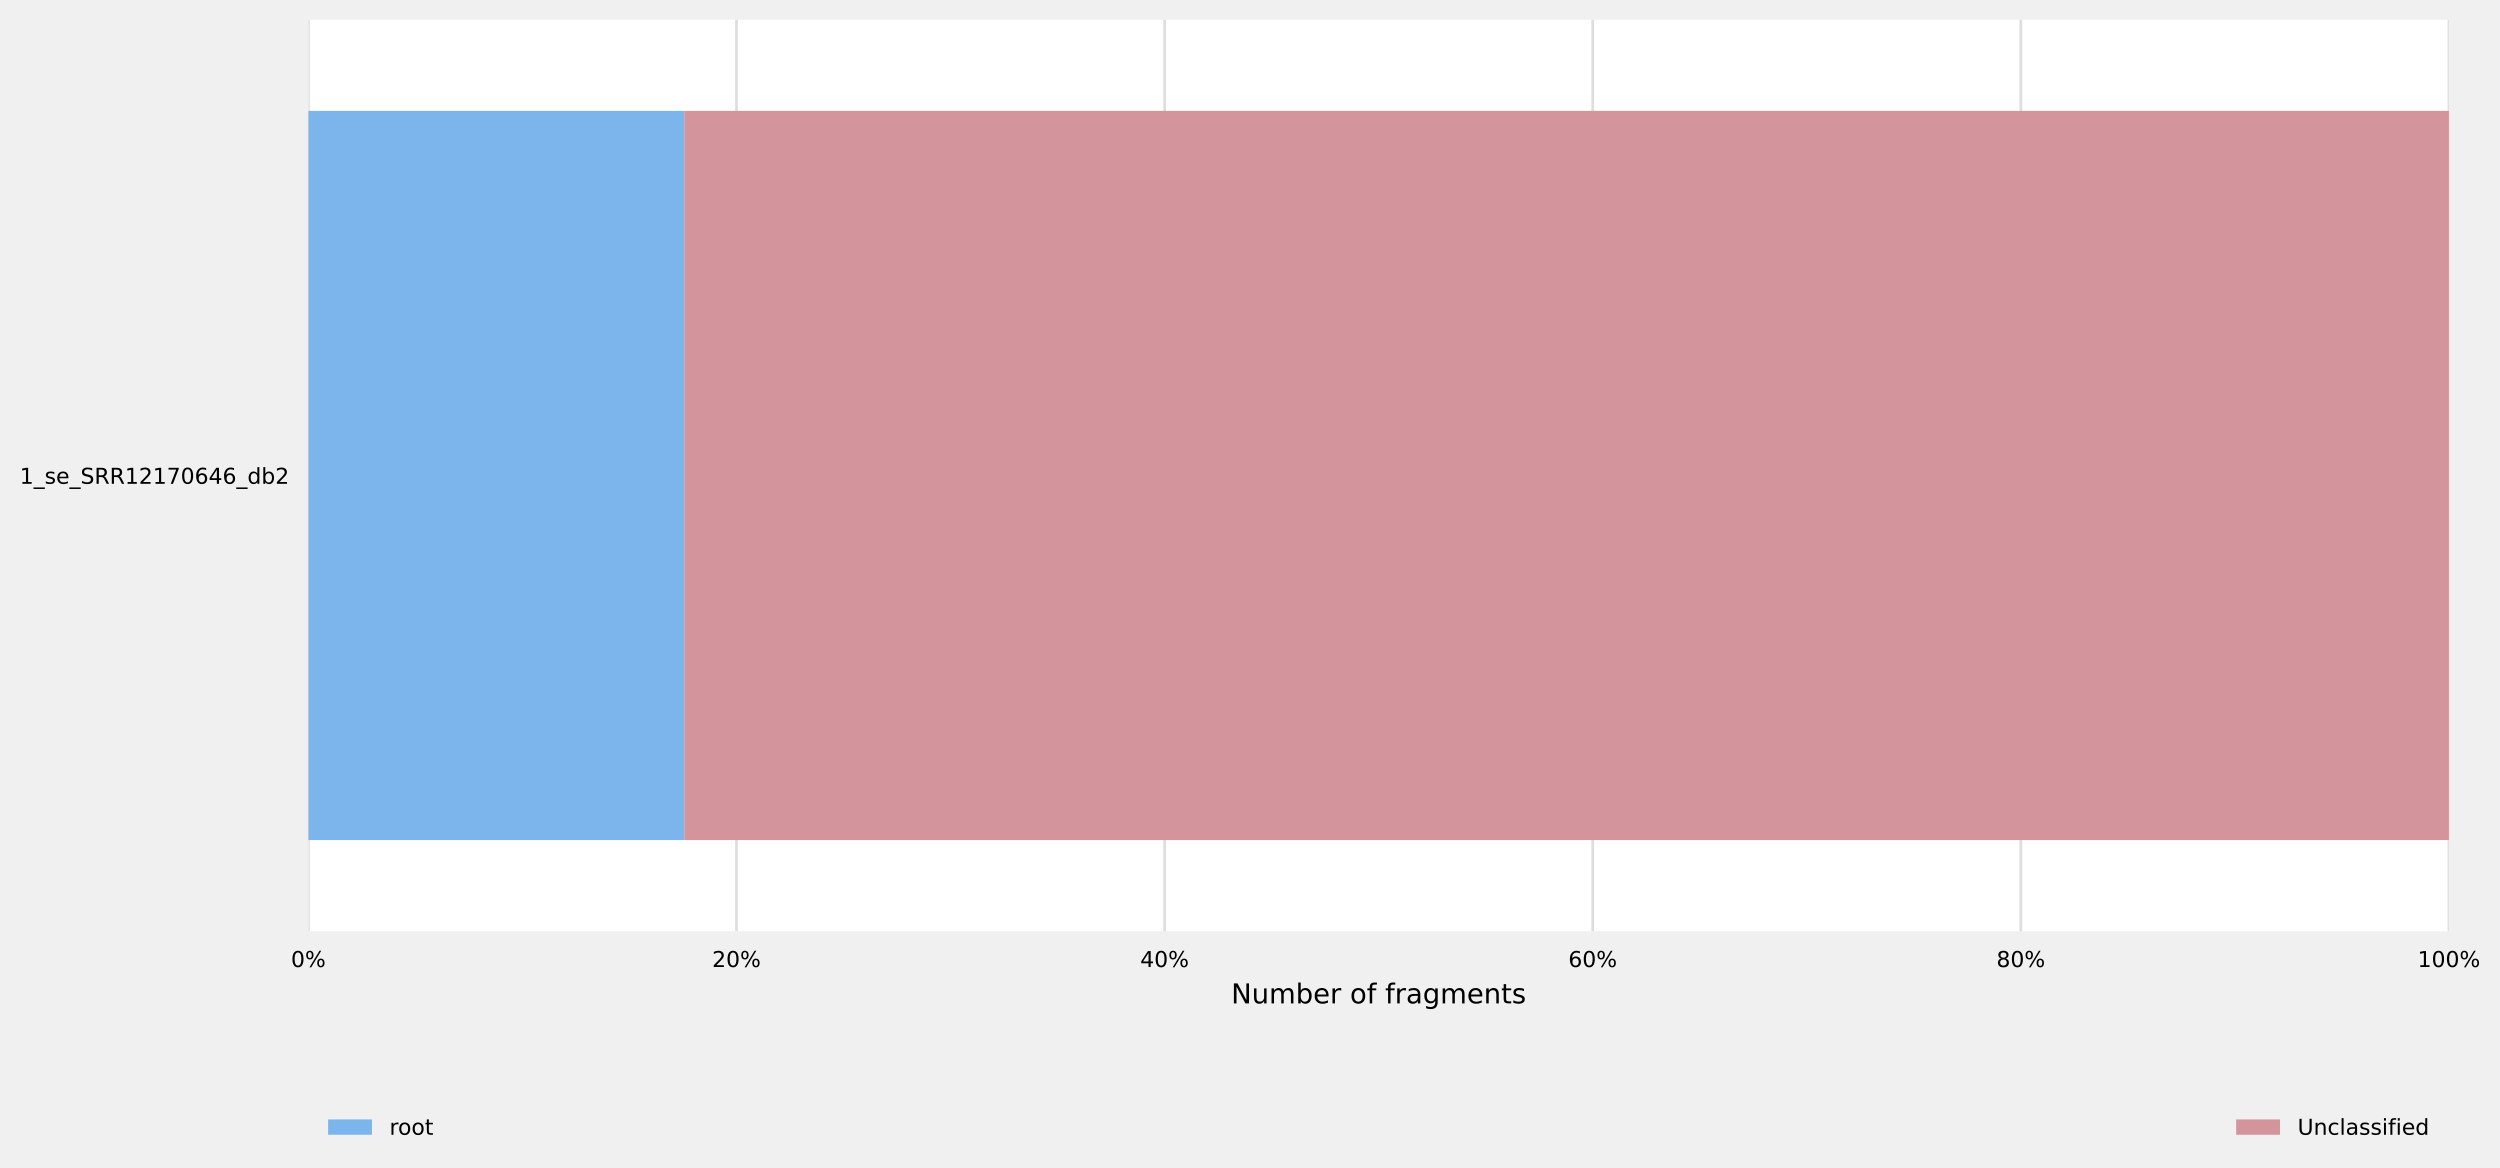
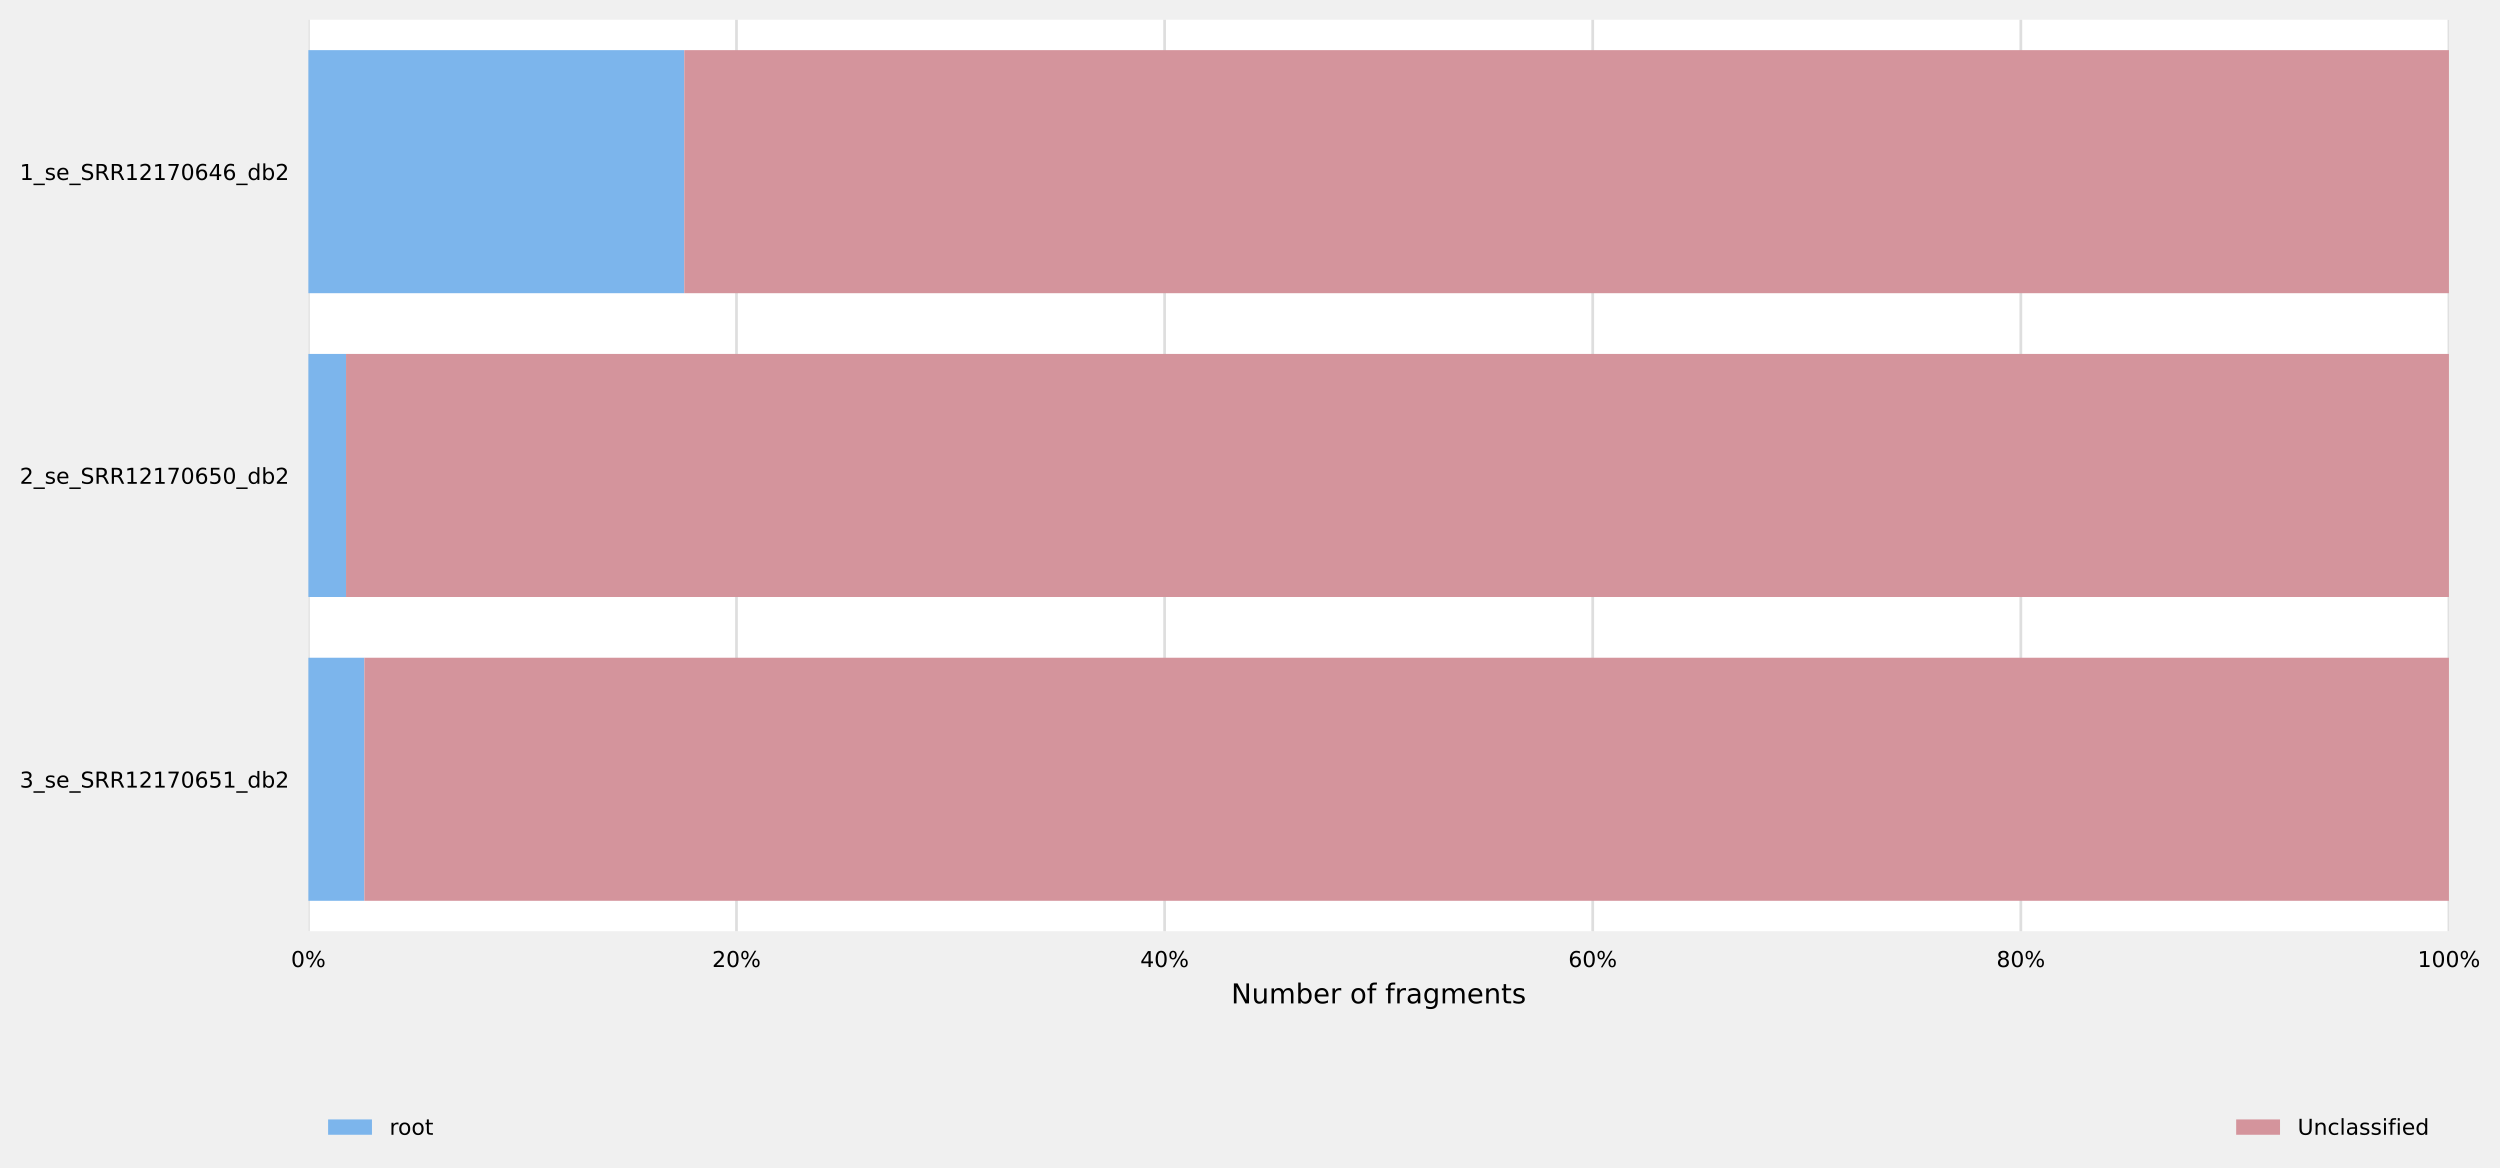
<svg xmlns="http://www.w3.org/2000/svg" xmlns:xlink="http://www.w3.org/1999/xlink" width="912.379pt" height="426.2pt" viewBox="0 0 912.379 426.2" version="1.1">
  <defs>
    <style type="text/css">*{stroke-linejoin: round; stroke-linecap: butt}</style>
  </defs>
  <g id="figure_1">
    <g id="axes_1">
      <g id="patch_1">
        <path d="M 112.544 339.84  L 893.744 339.84  L 893.744 7.2  L 112.544 7.2  z " style="fill: #ffffff" />
      </g>
      <g id="matplotlib.axis_1">
        <g id="xtick_1">
          <g id="line2d_1">
-             <path d="M 112.544 339.84  L 112.544 7.2  " clip-path="url(#p26da4c70a2)" style="fill: none; stroke: #dedede; stroke-linecap: square" />
+             <path d="M 112.544 339.84  L 112.544 7.2  " clip-path="url(#p1415f12cc5)" style="fill: none; stroke: #dedede; stroke-linecap: square" />
          </g>
          <g id="text_1">
            <g transform="translate(106.1981 352.9187) scale(0.08 -0.08)">
              <defs>
                <path id="DejaVuSans-30" d="M 2034 4250  Q 1547 4250 1301 3770  Q 1056 3291 1056 2328  Q 1056 1369 1301 889  Q 1547 409 2034 409  Q 2525 409 2770 889  Q 3016 1369 3016 2328  Q 3016 3291 2770 3770  Q 2525 4250 2034 4250  z M 2034 4750  Q 2819 4750 3233 4129  Q 3647 3509 3647 2328  Q 3647 1150 3233 529  Q 2819 -91 2034 -91  Q 1250 -91 836 529  Q 422 1150 422 2328  Q 422 3509 836 4129  Q 1250 4750 2034 4750  z " transform="scale(0.015625)" />
                <path id="DejaVuSans-25" d="M 4653 2053  Q 4381 2053 4226 1822  Q 4072 1591 4072 1178  Q 4072 772 4226 539  Q 4381 306 4653 306  Q 4919 306 5073 539  Q 5228 772 5228 1178  Q 5228 1588 5073 1820  Q 4919 2053 4653 2053  z M 4653 2450  Q 5147 2450 5437 2106  Q 5728 1763 5728 1178  Q 5728 594 5436 251  Q 5144 -91 4653 -91  Q 4153 -91 3862 251  Q 3572 594 3572 1178  Q 3572 1766 3864 2108  Q 4156 2450 4653 2450  z M 1428 4353  Q 1159 4353 1004 4120  Q 850 3888 850 3481  Q 850 3069 1003 2837  Q 1156 2606 1428 2606  Q 1700 2606 1854 2837  Q 2009 3069 2009 3481  Q 2009 3884 1853 4118  Q 1697 4353 1428 4353  z M 4250 4750  L 4750 4750  L 1831 -91  L 1331 -91  L 4250 4750  z M 1428 4750  Q 1922 4750 2215 4408  Q 2509 4066 2509 3481  Q 2509 2891 2217 2550  Q 1925 2209 1428 2209  Q 931 2209 642 2551  Q 353 2894 353 3481  Q 353 4063 643 4406  Q 934 4750 1428 4750  z " transform="scale(0.015625)" />
              </defs>
              <use xlink:href="#DejaVuSans-30" />
              <use xlink:href="#DejaVuSans-25" x="63.623" />
            </g>
          </g>
        </g>
        <g id="xtick_2">
          <g id="line2d_2">
-             <path d="M 268.784 339.84  L 268.784 7.2  " clip-path="url(#p26da4c70a2)" style="fill: none; stroke: #dedede; stroke-linecap: square" />
+             <path d="M 268.784 339.84  L 268.784 7.2  " clip-path="url(#p1415f12cc5)" style="fill: none; stroke: #dedede; stroke-linecap: square" />
          </g>
          <g id="text_2">
            <g transform="translate(259.8931 352.9187) scale(0.08 -0.08)">
              <defs>
                <path id="DejaVuSans-32" d="M 1228 531  L 3431 531  L 3431 0  L 469 0  L 469 531  Q 828 903 1448 1529  Q 2069 2156 2228 2338  Q 2531 2678 2651 2914  Q 2772 3150 2772 3378  Q 2772 3750 2511 3984  Q 2250 4219 1831 4219  Q 1534 4219 1204 4116  Q 875 4013 500 3803  L 500 4441  Q 881 4594 1212 4672  Q 1544 4750 1819 4750  Q 2544 4750 2975 4387  Q 3406 4025 3406 3419  Q 3406 3131 3298 2873  Q 3191 2616 2906 2266  Q 2828 2175 2409 1742  Q 1991 1309 1228 531  z " transform="scale(0.015625)" />
              </defs>
              <use xlink:href="#DejaVuSans-32" />
              <use xlink:href="#DejaVuSans-30" x="63.623" />
              <use xlink:href="#DejaVuSans-25" x="127.246" />
            </g>
          </g>
        </g>
        <g id="xtick_3">
          <g id="line2d_3">
-             <path d="M 425.024 339.84  L 425.024 7.2  " clip-path="url(#p26da4c70a2)" style="fill: none; stroke: #dedede; stroke-linecap: square" />
+             <path d="M 425.024 339.84  L 425.024 7.2  " clip-path="url(#p1415f12cc5)" style="fill: none; stroke: #dedede; stroke-linecap: square" />
          </g>
          <g id="text_3">
            <g transform="translate(416.1331 352.9187) scale(0.08 -0.08)">
              <defs>
                <path id="DejaVuSans-34" d="M 2419 4116  L 825 1625  L 2419 1625  L 2419 4116  z M 2253 4666  L 3047 4666  L 3047 1625  L 3713 1625  L 3713 1100  L 3047 1100  L 3047 0  L 2419 0  L 2419 1100  L 313 1100  L 313 1709  L 2253 4666  z " transform="scale(0.015625)" />
              </defs>
              <use xlink:href="#DejaVuSans-34" />
              <use xlink:href="#DejaVuSans-30" x="63.623" />
              <use xlink:href="#DejaVuSans-25" x="127.246" />
            </g>
          </g>
        </g>
        <g id="xtick_4">
          <g id="line2d_4">
-             <path d="M 581.264 339.84  L 581.264 7.2  " clip-path="url(#p26da4c70a2)" style="fill: none; stroke: #dedede; stroke-linecap: square" />
+             <path d="M 581.264 339.84  L 581.264 7.2  " clip-path="url(#p1415f12cc5)" style="fill: none; stroke: #dedede; stroke-linecap: square" />
          </g>
          <g id="text_4">
            <g transform="translate(572.3731 352.9187) scale(0.08 -0.08)">
              <defs>
                <path id="DejaVuSans-36" d="M 2113 2584  Q 1688 2584 1439 2293  Q 1191 2003 1191 1497  Q 1191 994 1439 701  Q 1688 409 2113 409  Q 2538 409 2786 701  Q 3034 994 3034 1497  Q 3034 2003 2786 2293  Q 2538 2584 2113 2584  z M 3366 4563  L 3366 3988  Q 3128 4100 2886 4159  Q 2644 4219 2406 4219  Q 1781 4219 1451 3797  Q 1122 3375 1075 2522  Q 1259 2794 1537 2939  Q 1816 3084 2150 3084  Q 2853 3084 3261 2657  Q 3669 2231 3669 1497  Q 3669 778 3244 343  Q 2819 -91 2113 -91  Q 1303 -91 875 529  Q 447 1150 447 2328  Q 447 3434 972 4092  Q 1497 4750 2381 4750  Q 2619 4750 2861 4703  Q 3103 4656 3366 4563  z " transform="scale(0.015625)" />
              </defs>
              <use xlink:href="#DejaVuSans-36" />
              <use xlink:href="#DejaVuSans-30" x="63.623" />
              <use xlink:href="#DejaVuSans-25" x="127.246" />
            </g>
          </g>
        </g>
        <g id="xtick_5">
          <g id="line2d_5">
-             <path d="M 737.504 339.84  L 737.504 7.2  " clip-path="url(#p26da4c70a2)" style="fill: none; stroke: #dedede; stroke-linecap: square" />
+             <path d="M 737.504 339.84  L 737.504 7.2  " clip-path="url(#p1415f12cc5)" style="fill: none; stroke: #dedede; stroke-linecap: square" />
          </g>
          <g id="text_5">
            <g transform="translate(728.6131 352.9187) scale(0.08 -0.08)">
              <defs>
                <path id="DejaVuSans-38" d="M 2034 2216  Q 1584 2216 1326 1975  Q 1069 1734 1069 1313  Q 1069 891 1326 650  Q 1584 409 2034 409  Q 2484 409 2743 651  Q 3003 894 3003 1313  Q 3003 1734 2745 1975  Q 2488 2216 2034 2216  z M 1403 2484  Q 997 2584 770 2862  Q 544 3141 544 3541  Q 544 4100 942 4425  Q 1341 4750 2034 4750  Q 2731 4750 3128 4425  Q 3525 4100 3525 3541  Q 3525 3141 3298 2862  Q 3072 2584 2669 2484  Q 3125 2378 3379 2068  Q 3634 1759 3634 1313  Q 3634 634 3220 271  Q 2806 -91 2034 -91  Q 1263 -91 848 271  Q 434 634 434 1313  Q 434 1759 690 2068  Q 947 2378 1403 2484  z M 1172 3481  Q 1172 3119 1398 2916  Q 1625 2713 2034 2713  Q 2441 2713 2670 2916  Q 2900 3119 2900 3481  Q 2900 3844 2670 4047  Q 2441 4250 2034 4250  Q 1625 4250 1398 4047  Q 1172 3844 1172 3481  z " transform="scale(0.015625)" />
              </defs>
              <use xlink:href="#DejaVuSans-38" />
              <use xlink:href="#DejaVuSans-30" x="63.623" />
              <use xlink:href="#DejaVuSans-25" x="127.246" />
            </g>
          </g>
        </g>
        <g id="xtick_6">
          <g id="line2d_6">
-             <path d="M 893.744 339.84  L 893.744 7.2  " clip-path="url(#p26da4c70a2)" style="fill: none; stroke: #dedede; stroke-linecap: square" />
+             <path d="M 893.744 339.84  L 893.744 7.2  " clip-path="url(#p1415f12cc5)" style="fill: none; stroke: #dedede; stroke-linecap: square" />
          </g>
          <g id="text_6">
            <g transform="translate(882.3081 352.9187) scale(0.08 -0.08)">
              <defs>
                <path id="DejaVuSans-31" d="M 794 531  L 1825 531  L 1825 4091  L 703 3866  L 703 4441  L 1819 4666  L 2450 4666  L 2450 531  L 3481 531  L 3481 0  L 794 0  L 794 531  z " transform="scale(0.015625)" />
              </defs>
              <use xlink:href="#DejaVuSans-31" />
              <use xlink:href="#DejaVuSans-30" x="63.623" />
              <use xlink:href="#DejaVuSans-30" x="127.246" />
              <use xlink:href="#DejaVuSans-25" x="190.869" />
            </g>
          </g>
        </g>
        <g id="text_7">
          <g transform="translate(449.3258 366.1809) scale(0.1 -0.1)">
            <defs>
              <path id="DejaVuSans-4e" d="M 628 4666  L 1478 4666  L 3547 763  L 3547 4666  L 4159 4666  L 4159 0  L 3309 0  L 1241 3903  L 1241 0  L 628 0  L 628 4666  z " transform="scale(0.015625)" />
              <path id="DejaVuSans-75" d="M 544 1381  L 544 3500  L 1119 3500  L 1119 1403  Q 1119 906 1312 657  Q 1506 409 1894 409  Q 2359 409 2629 706  Q 2900 1003 2900 1516  L 2900 3500  L 3475 3500  L 3475 0  L 2900 0  L 2900 538  Q 2691 219 2414 64  Q 2138 -91 1772 -91  Q 1169 -91 856 284  Q 544 659 544 1381  z M 1991 3584  L 1991 3584  z " transform="scale(0.015625)" />
              <path id="DejaVuSans-6d" d="M 3328 2828  Q 3544 3216 3844 3400  Q 4144 3584 4550 3584  Q 5097 3584 5394 3201  Q 5691 2819 5691 2113  L 5691 0  L 5113 0  L 5113 2094  Q 5113 2597 4934 2840  Q 4756 3084 4391 3084  Q 3944 3084 3684 2787  Q 3425 2491 3425 1978  L 3425 0  L 2847 0  L 2847 2094  Q 2847 2600 2669 2842  Q 2491 3084 2119 3084  Q 1678 3084 1418 2786  Q 1159 2488 1159 1978  L 1159 0  L 581 0  L 581 3500  L 1159 3500  L 1159 2956  Q 1356 3278 1631 3431  Q 1906 3584 2284 3584  Q 2666 3584 2933 3390  Q 3200 3197 3328 2828  z " transform="scale(0.015625)" />
              <path id="DejaVuSans-62" d="M 3116 1747  Q 3116 2381 2855 2742  Q 2594 3103 2138 3103  Q 1681 3103 1420 2742  Q 1159 2381 1159 1747  Q 1159 1113 1420 752  Q 1681 391 2138 391  Q 2594 391 2855 752  Q 3116 1113 3116 1747  z M 1159 2969  Q 1341 3281 1617 3432  Q 1894 3584 2278 3584  Q 2916 3584 3314 3078  Q 3713 2572 3713 1747  Q 3713 922 3314 415  Q 2916 -91 2278 -91  Q 1894 -91 1617 61  Q 1341 213 1159 525  L 1159 0  L 581 0  L 581 4863  L 1159 4863  L 1159 2969  z " transform="scale(0.015625)" />
              <path id="DejaVuSans-65" d="M 3597 1894  L 3597 1613  L 953 1613  Q 991 1019 1311 708  Q 1631 397 2203 397  Q 2534 397 2845 478  Q 3156 559 3463 722  L 3463 178  Q 3153 47 2828 -22  Q 2503 -91 2169 -91  Q 1331 -91 842 396  Q 353 884 353 1716  Q 353 2575 817 3079  Q 1281 3584 2069 3584  Q 2775 3584 3186 3129  Q 3597 2675 3597 1894  z M 3022 2063  Q 3016 2534 2758 2815  Q 2500 3097 2075 3097  Q 1594 3097 1305 2825  Q 1016 2553 972 2059  L 3022 2063  z " transform="scale(0.015625)" />
              <path id="DejaVuSans-72" d="M 2631 2963  Q 2534 3019 2420 3045  Q 2306 3072 2169 3072  Q 1681 3072 1420 2755  Q 1159 2438 1159 1844  L 1159 0  L 581 0  L 581 3500  L 1159 3500  L 1159 2956  Q 1341 3275 1631 3429  Q 1922 3584 2338 3584  Q 2397 3584 2469 3576  Q 2541 3569 2628 3553  L 2631 2963  z " transform="scale(0.015625)" />
              <path id="DejaVuSans-20" transform="scale(0.015625)" />
              <path id="DejaVuSans-6f" d="M 1959 3097  Q 1497 3097 1228 2736  Q 959 2375 959 1747  Q 959 1119 1226 758  Q 1494 397 1959 397  Q 2419 397 2687 759  Q 2956 1122 2956 1747  Q 2956 2369 2687 2733  Q 2419 3097 1959 3097  z M 1959 3584  Q 2709 3584 3137 3096  Q 3566 2609 3566 1747  Q 3566 888 3137 398  Q 2709 -91 1959 -91  Q 1206 -91 779 398  Q 353 888 353 1747  Q 353 2609 779 3096  Q 1206 3584 1959 3584  z " transform="scale(0.015625)" />
              <path id="DejaVuSans-66" d="M 2375 4863  L 2375 4384  L 1825 4384  Q 1516 4384 1395 4259  Q 1275 4134 1275 3809  L 1275 3500  L 2222 3500  L 2222 3053  L 1275 3053  L 1275 0  L 697 0  L 697 3053  L 147 3053  L 147 3500  L 697 3500  L 697 3744  Q 697 4328 969 4595  Q 1241 4863 1831 4863  L 2375 4863  z " transform="scale(0.015625)" />
              <path id="DejaVuSans-61" d="M 2194 1759  Q 1497 1759 1228 1600  Q 959 1441 959 1056  Q 959 750 1161 570  Q 1363 391 1709 391  Q 2188 391 2477 730  Q 2766 1069 2766 1631  L 2766 1759  L 2194 1759  z M 3341 1997  L 3341 0  L 2766 0  L 2766 531  Q 2569 213 2275 61  Q 1981 -91 1556 -91  Q 1019 -91 701 211  Q 384 513 384 1019  Q 384 1609 779 1909  Q 1175 2209 1959 2209  L 2766 2209  L 2766 2266  Q 2766 2663 2505 2880  Q 2244 3097 1772 3097  Q 1472 3097 1187 3025  Q 903 2953 641 2809  L 641 3341  Q 956 3463 1253 3523  Q 1550 3584 1831 3584  Q 2591 3584 2966 3190  Q 3341 2797 3341 1997  z " transform="scale(0.015625)" />
              <path id="DejaVuSans-67" d="M 2906 1791  Q 2906 2416 2648 2759  Q 2391 3103 1925 3103  Q 1463 3103 1205 2759  Q 947 2416 947 1791  Q 947 1169 1205 825  Q 1463 481 1925 481  Q 2391 481 2648 825  Q 2906 1169 2906 1791  z M 3481 434  Q 3481 -459 3084 -895  Q 2688 -1331 1869 -1331  Q 1566 -1331 1297 -1286  Q 1028 -1241 775 -1147  L 775 -588  Q 1028 -725 1275 -790  Q 1522 -856 1778 -856  Q 2344 -856 2625 -561  Q 2906 -266 2906 331  L 2906 616  Q 2728 306 2450 153  Q 2172 0 1784 0  Q 1141 0 747 490  Q 353 981 353 1791  Q 353 2603 747 3093  Q 1141 3584 1784 3584  Q 2172 3584 2450 3431  Q 2728 3278 2906 2969  L 2906 3500  L 3481 3500  L 3481 434  z " transform="scale(0.015625)" />
              <path id="DejaVuSans-6e" d="M 3513 2113  L 3513 0  L 2938 0  L 2938 2094  Q 2938 2591 2744 2837  Q 2550 3084 2163 3084  Q 1697 3084 1428 2787  Q 1159 2491 1159 1978  L 1159 0  L 581 0  L 581 3500  L 1159 3500  L 1159 2956  Q 1366 3272 1645 3428  Q 1925 3584 2291 3584  Q 2894 3584 3203 3211  Q 3513 2838 3513 2113  z " transform="scale(0.015625)" />
              <path id="DejaVuSans-74" d="M 1172 4494  L 1172 3500  L 2356 3500  L 2356 3053  L 1172 3053  L 1172 1153  Q 1172 725 1289 603  Q 1406 481 1766 481  L 2356 481  L 2356 0  L 1766 0  Q 1100 0 847 248  Q 594 497 594 1153  L 594 3053  L 172 3053  L 172 3500  L 594 3500  L 594 4494  L 1172 4494  z " transform="scale(0.015625)" />
              <path id="DejaVuSans-73" d="M 2834 3397  L 2834 2853  Q 2591 2978 2328 3040  Q 2066 3103 1784 3103  Q 1356 3103 1142 2972  Q 928 2841 928 2578  Q 928 2378 1081 2264  Q 1234 2150 1697 2047  L 1894 2003  Q 2506 1872 2764 1633  Q 3022 1394 3022 966  Q 3022 478 2636 193  Q 2250 -91 1575 -91  Q 1294 -91 989 -36  Q 684 19 347 128  L 347 722  Q 666 556 975 473  Q 1284 391 1588 391  Q 1994 391 2212 530  Q 2431 669 2431 922  Q 2431 1156 2273 1281  Q 2116 1406 1581 1522  L 1381 1569  Q 847 1681 609 1914  Q 372 2147 372 2553  Q 372 3047 722 3315  Q 1072 3584 1716 3584  Q 2034 3584 2315 3537  Q 2597 3491 2834 3397  z " transform="scale(0.015625)" />
            </defs>
            <use xlink:href="#DejaVuSans-4e" />
            <use xlink:href="#DejaVuSans-75" x="74.805" />
            <use xlink:href="#DejaVuSans-6d" x="138.184" />
            <use xlink:href="#DejaVuSans-62" x="235.596" />
            <use xlink:href="#DejaVuSans-65" x="299.072" />
            <use xlink:href="#DejaVuSans-72" x="360.596" />
            <use xlink:href="#DejaVuSans-20" x="401.709" />
            <use xlink:href="#DejaVuSans-6f" x="433.496" />
            <use xlink:href="#DejaVuSans-66" x="494.678" />
            <use xlink:href="#DejaVuSans-20" x="529.883" />
            <use xlink:href="#DejaVuSans-66" x="561.67" />
            <use xlink:href="#DejaVuSans-72" x="596.875" />
            <use xlink:href="#DejaVuSans-61" x="637.988" />
            <use xlink:href="#DejaVuSans-67" x="699.268" />
            <use xlink:href="#DejaVuSans-6d" x="762.744" />
            <use xlink:href="#DejaVuSans-65" x="860.156" />
            <use xlink:href="#DejaVuSans-6e" x="921.68" />
            <use xlink:href="#DejaVuSans-74" x="985.059" />
            <use xlink:href="#DejaVuSans-73" x="1024.268" />
          </g>
        </g>
      </g>
      <g id="matplotlib.axis_2">
        <g id="ytick_1">
          <g id="text_8">
-             <g transform="translate(7.2 176.5594) scale(0.08 -0.08)">
+             <g transform="translate(7.2 65.67937) scale(0.08 -0.08)">
              <defs>
                <path id="DejaVuSans-5f" d="M 3263 -1063  L 3263 -1509  L -63 -1509  L -63 -1063  L 3263 -1063  z " transform="scale(0.015625)" />
                <path id="DejaVuSans-53" d="M 3425 4513  L 3425 3897  Q 3066 4069 2747 4153  Q 2428 4238 2131 4238  Q 1616 4238 1336 4038  Q 1056 3838 1056 3469  Q 1056 3159 1242 3001  Q 1428 2844 1947 2747  L 2328 2669  Q 3034 2534 3370 2195  Q 3706 1856 3706 1288  Q 3706 609 3251 259  Q 2797 -91 1919 -91  Q 1588 -91 1214 -16  Q 841 59 441 206  L 441 856  Q 825 641 1194 531  Q 1563 422 1919 422  Q 2459 422 2753 634  Q 3047 847 3047 1241  Q 3047 1584 2836 1778  Q 2625 1972 2144 2069  L 1759 2144  Q 1053 2284 737 2584  Q 422 2884 422 3419  Q 422 4038 858 4394  Q 1294 4750 2059 4750  Q 2388 4750 2728 4690  Q 3069 4631 3425 4513  z " transform="scale(0.015625)" />
                <path id="DejaVuSans-52" d="M 2841 2188  Q 3044 2119 3236 1894  Q 3428 1669 3622 1275  L 4263 0  L 3584 0  L 2988 1197  Q 2756 1666 2539 1819  Q 2322 1972 1947 1972  L 1259 1972  L 1259 0  L 628 0  L 628 4666  L 2053 4666  Q 2853 4666 3247 4331  Q 3641 3997 3641 3322  Q 3641 2881 3436 2590  Q 3231 2300 2841 2188  z M 1259 4147  L 1259 2491  L 2053 2491  Q 2509 2491 2742 2702  Q 2975 2913 2975 3322  Q 2975 3731 2742 3939  Q 2509 4147 2053 4147  L 1259 4147  z " transform="scale(0.015625)" />
                <path id="DejaVuSans-37" d="M 525 4666  L 3525 4666  L 3525 4397  L 1831 0  L 1172 0  L 2766 4134  L 525 4134  L 525 4666  z " transform="scale(0.015625)" />
                <path id="DejaVuSans-64" d="M 2906 2969  L 2906 4863  L 3481 4863  L 3481 0  L 2906 0  L 2906 525  Q 2725 213 2448 61  Q 2172 -91 1784 -91  Q 1150 -91 751 415  Q 353 922 353 1747  Q 353 2572 751 3078  Q 1150 3584 1784 3584  Q 2172 3584 2448 3432  Q 2725 3281 2906 2969  z M 947 1747  Q 947 1113 1208 752  Q 1469 391 1925 391  Q 2381 391 2643 752  Q 2906 1113 2906 1747  Q 2906 2381 2643 2742  Q 2381 3103 1925 3103  Q 1469 3103 1208 2742  Q 947 2381 947 1747  z " transform="scale(0.015625)" />
              </defs>
              <use xlink:href="#DejaVuSans-31" />
              <use xlink:href="#DejaVuSans-5f" x="63.623" />
              <use xlink:href="#DejaVuSans-73" x="113.623" />
              <use xlink:href="#DejaVuSans-65" x="165.723" />
              <use xlink:href="#DejaVuSans-5f" x="227.246" />
              <use xlink:href="#DejaVuSans-53" x="277.246" />
              <use xlink:href="#DejaVuSans-52" x="340.723" />
              <use xlink:href="#DejaVuSans-52" x="410.205" />
              <use xlink:href="#DejaVuSans-31" x="479.688" />
              <use xlink:href="#DejaVuSans-32" x="543.311" />
              <use xlink:href="#DejaVuSans-31" x="606.934" />
              <use xlink:href="#DejaVuSans-37" x="670.557" />
              <use xlink:href="#DejaVuSans-30" x="734.18" />
              <use xlink:href="#DejaVuSans-36" x="797.803" />
              <use xlink:href="#DejaVuSans-34" x="861.426" />
              <use xlink:href="#DejaVuSans-36" x="925.049" />
              <use xlink:href="#DejaVuSans-5f" x="988.672" />
              <use xlink:href="#DejaVuSans-64" x="1038.672" />
              <use xlink:href="#DejaVuSans-62" x="1102.148" />
              <use xlink:href="#DejaVuSans-32" x="1165.625" />
            </g>
          </g>
        </g>
+         <g id="ytick_2">
+           <g id="text_9">
+             <g transform="translate(7.2 176.5594) scale(0.08 -0.08)">
+               <defs>
+                 <path id="DejaVuSans-35" d="M 691 4666  L 3169 4666  L 3169 4134  L 1269 4134  L 1269 2991  Q 1406 3038 1543 3061  Q 1681 3084 1819 3084  Q 2600 3084 3056 2656  Q 3513 2228 3513 1497  Q 3513 744 3044 326  Q 2575 -91 1722 -91  Q 1428 -91 1123 -41  Q 819 9 494 109  L 494 744  Q 775 591 1075 516  Q 1375 441 1709 441  Q 2250 441 2565 725  Q 2881 1009 2881 1497  Q 2881 1984 2565 2268  Q 2250 2553 1709 2553  Q 1456 2553 1204 2497  Q 953 2441 691 2322  L 691 4666  z " transform="scale(0.015625)" />
+               </defs>
+               <use xlink:href="#DejaVuSans-32" />
+               <use xlink:href="#DejaVuSans-5f" x="63.623" />
+               <use xlink:href="#DejaVuSans-73" x="113.623" />
+               <use xlink:href="#DejaVuSans-65" x="165.723" />
+               <use xlink:href="#DejaVuSans-5f" x="227.246" />
+               <use xlink:href="#DejaVuSans-53" x="277.246" />
+               <use xlink:href="#DejaVuSans-52" x="340.723" />
+               <use xlink:href="#DejaVuSans-52" x="410.205" />
+               <use xlink:href="#DejaVuSans-31" x="479.688" />
+               <use xlink:href="#DejaVuSans-32" x="543.311" />
+               <use xlink:href="#DejaVuSans-31" x="606.934" />
+               <use xlink:href="#DejaVuSans-37" x="670.557" />
+               <use xlink:href="#DejaVuSans-30" x="734.18" />
+               <use xlink:href="#DejaVuSans-36" x="797.803" />
+               <use xlink:href="#DejaVuSans-35" x="861.426" />
+               <use xlink:href="#DejaVuSans-30" x="925.049" />
+               <use xlink:href="#DejaVuSans-5f" x="988.672" />
+               <use xlink:href="#DejaVuSans-64" x="1038.672" />
+               <use xlink:href="#DejaVuSans-62" x="1102.148" />
+               <use xlink:href="#DejaVuSans-32" x="1165.625" />
+             </g>
+           </g>
+         </g>
+         <g id="ytick_3">
+           <g id="text_10">
+             <g transform="translate(7.2 287.4394) scale(0.08 -0.08)">
+               <defs>
+                 <path id="DejaVuSans-33" d="M 2597 2516  Q 3050 2419 3304 2112  Q 3559 1806 3559 1356  Q 3559 666 3084 287  Q 2609 -91 1734 -91  Q 1441 -91 1130 -33  Q 819 25 488 141  L 488 750  Q 750 597 1062 519  Q 1375 441 1716 441  Q 2309 441 2620 675  Q 2931 909 2931 1356  Q 2931 1769 2642 2001  Q 2353 2234 1838 2234  L 1294 2234  L 1294 2753  L 1863 2753  Q 2328 2753 2575 2939  Q 2822 3125 2822 3475  Q 2822 3834 2567 4026  Q 2313 4219 1838 4219  Q 1578 4219 1281 4162  Q 984 4106 628 3988  L 628 4550  Q 988 4650 1302 4700  Q 1616 4750 1894 4750  Q 2613 4750 3031 4423  Q 3450 4097 3450 3541  Q 3450 3153 3228 2886  Q 3006 2619 2597 2516  z " transform="scale(0.015625)" />
+               </defs>
+               <use xlink:href="#DejaVuSans-33" />
+               <use xlink:href="#DejaVuSans-5f" x="63.623" />
+               <use xlink:href="#DejaVuSans-73" x="113.623" />
+               <use xlink:href="#DejaVuSans-65" x="165.723" />
+               <use xlink:href="#DejaVuSans-5f" x="227.246" />
+               <use xlink:href="#DejaVuSans-53" x="277.246" />
+               <use xlink:href="#DejaVuSans-52" x="340.723" />
+               <use xlink:href="#DejaVuSans-52" x="410.205" />
+               <use xlink:href="#DejaVuSans-31" x="479.688" />
+               <use xlink:href="#DejaVuSans-32" x="543.311" />
+               <use xlink:href="#DejaVuSans-31" x="606.934" />
+               <use xlink:href="#DejaVuSans-37" x="670.557" />
+               <use xlink:href="#DejaVuSans-30" x="734.18" />
+               <use xlink:href="#DejaVuSans-36" x="797.803" />
+               <use xlink:href="#DejaVuSans-35" x="861.426" />
+               <use xlink:href="#DejaVuSans-31" x="925.049" />
+               <use xlink:href="#DejaVuSans-5f" x="988.672" />
+               <use xlink:href="#DejaVuSans-64" x="1038.672" />
+               <use xlink:href="#DejaVuSans-62" x="1102.148" />
+               <use xlink:href="#DejaVuSans-32" x="1165.625" />
+             </g>
+           </g>
+         </g>
      </g>
      <g id="patch_2">
-         <path d="M 112.544 40.464  L 249.722 40.464  L 249.722 306.576  L 112.544 306.576  z " clip-path="url(#p26da4c70a2)" style="fill: #7cb5ec" />
+         <path d="M 112.544 18.288  L 249.722 18.288  L 249.722 106.992  L 112.544 106.992  z " clip-path="url(#p1415f12cc5)" style="fill: #7cb5ec" />
      </g>
      <g id="patch_3">
-         <path d="M 249.722 40.464  L 893.744 40.464  L 893.744 306.576  L 249.722 306.576  z " clip-path="url(#p26da4c70a2)" style="fill: #d4949c" />
-       </g>
-       <g id="text_9">
+         <path d="M 112.544 129.168  L 126.284 129.168  L 126.284 217.872  L 112.544 217.872  z " clip-path="url(#p1415f12cc5)" style="fill: #7cb5ec" />
+       </g>
+       <g id="patch_4">
+         <path d="M 112.544 240.048  L 132.963 240.048  L 132.963 328.752  L 112.544 328.752  z " clip-path="url(#p1415f12cc5)" style="fill: #7cb5ec" />
+       </g>
+       <g id="patch_5">
+         <path d="M 249.722 18.288  L 893.744 18.288  L 893.744 106.992  L 249.722 106.992  z " clip-path="url(#p1415f12cc5)" style="fill: #d4949c" />
+       </g>
+       <g id="patch_6">
+         <path d="M 126.284 129.168  L 893.744 129.168  L 893.744 217.872  L 126.284 217.872  z " clip-path="url(#p1415f12cc5)" style="fill: #d4949c" />
+       </g>
+       <g id="patch_7">
+         <path d="M 132.963 240.048  L 893.744 240.048  L 893.744 328.752  L 132.963 328.752  z " clip-path="url(#p1415f12cc5)" style="fill: #d4949c" />
+       </g>
+       <g id="text_11">
        <g transform="translate(428.7825 -20.52) scale(0.16 -0.16)">
          <defs>
            <path id="DejaVuSans-4b" d="M 628 4666  L 1259 4666  L 1259 2694  L 3353 4666  L 4166 4666  L 1850 2491  L 4331 0  L 3500 0  L 1259 2247  L 1259 0  L 628 0  L 628 4666  z " transform="scale(0.015625)" />
            <path id="DejaVuSans-6b" d="M 581 4863  L 1159 4863  L 1159 1991  L 2875 3500  L 3609 3500  L 1753 1863  L 3688 0  L 2938 0  L 1159 1709  L 1159 0  L 581 0  L 581 4863  z " transform="scale(0.015625)" />
            <path id="DejaVuSans-3a" d="M 750 794  L 1409 794  L 1409 0  L 750 0  L 750 794  z M 750 3309  L 1409 3309  L 1409 2516  L 750 2516  L 750 3309  z " transform="scale(0.015625)" />
            <path id="DejaVuSans-54" d="M -19 4666  L 3928 4666  L 3928 4134  L 2272 4134  L 2272 0  L 1638 0  L 1638 4134  L -19 4134  L -19 4666  z " transform="scale(0.015625)" />
            <path id="DejaVuSans-70" d="M 1159 525  L 1159 -1331  L 581 -1331  L 581 3500  L 1159 3500  L 1159 2969  Q 1341 3281 1617 3432  Q 1894 3584 2278 3584  Q 2916 3584 3314 3078  Q 3713 2572 3713 1747  Q 3713 922 3314 415  Q 2916 -91 2278 -91  Q 1894 -91 1617 61  Q 1341 213 1159 525  z M 3116 1747  Q 3116 2381 2855 2742  Q 2594 3103 2138 3103  Q 1681 3103 1420 2742  Q 1159 2381 1159 1747  Q 1159 1113 1420 752  Q 1681 391 2138 391  Q 2594 391 2855 752  Q 3116 1113 3116 1747  z " transform="scale(0.015625)" />
            <path id="DejaVuSans-78" d="M 3513 3500  L 2247 1797  L 3578 0  L 2900 0  L 1881 1375  L 863 0  L 184 0  L 1544 1831  L 300 3500  L 978 3500  L 1906 2253  L 2834 3500  L 3513 3500  z " transform="scale(0.015625)" />
          </defs>
          <use xlink:href="#DejaVuSans-4b" />
          <use xlink:href="#DejaVuSans-72" x="65.576" />
          <use xlink:href="#DejaVuSans-61" x="106.689" />
          <use xlink:href="#DejaVuSans-6b" x="167.969" />
          <use xlink:href="#DejaVuSans-65" x="222.254" />
          <use xlink:href="#DejaVuSans-6e" x="283.777" />
          <use xlink:href="#DejaVuSans-20" x="347.156" />
          <use xlink:href="#DejaVuSans-32" x="378.943" />
          <use xlink:href="#DejaVuSans-3a" x="442.566" />
          <use xlink:href="#DejaVuSans-20" x="476.258" />
          <use xlink:href="#DejaVuSans-54" x="508.045" />
          <use xlink:href="#DejaVuSans-6f" x="552.129" />
          <use xlink:href="#DejaVuSans-70" x="613.311" />
          <use xlink:href="#DejaVuSans-20" x="676.787" />
          <use xlink:href="#DejaVuSans-74" x="708.574" />
          <use xlink:href="#DejaVuSans-61" x="747.783" />
          <use xlink:href="#DejaVuSans-78" x="809.062" />
          <use xlink:href="#DejaVuSans-61" x="868.242" />
        </g>
      </g>
      <g id="legend_1">
-         <g id="patch_4">
+         <g id="patch_8">
          <path d="M 119.744 414.136  L 135.744 414.136  L 135.744 408.536  L 119.744 408.536  z " style="fill: #7cb5ec" />
        </g>
-         <g id="text_10">
+         <g id="text_12">
          <g transform="translate(142.1438 414.1363) scale(0.08 -0.08)">
            <use xlink:href="#DejaVuSans-72" />
            <use xlink:href="#DejaVuSans-6f" x="38.863" />
            <use xlink:href="#DejaVuSans-6f" x="100.045" />
            <use xlink:href="#DejaVuSans-74" x="161.227" />
          </g>
        </g>
-         <g id="patch_5">
+         <g id="patch_9">
          <path d="M 816.097 414.136  L 832.097 414.136  L 832.097 408.536  L 816.097 408.536  z " style="fill: #d4949c" />
        </g>
-         <g id="text_11">
+         <g id="text_13">
          <g transform="translate(838.4975 414.1363) scale(0.08 -0.08)">
            <defs>
              <path id="DejaVuSans-55" d="M 556 4666  L 1191 4666  L 1191 1831  Q 1191 1081 1462 751  Q 1734 422 2344 422  Q 2950 422 3222 751  Q 3494 1081 3494 1831  L 3494 4666  L 4128 4666  L 4128 1753  Q 4128 841 3676 375  Q 3225 -91 2344 -91  Q 1459 -91 1007 375  Q 556 841 556 1753  L 556 4666  z " transform="scale(0.015625)" />
              <path id="DejaVuSans-63" d="M 3122 3366  L 3122 2828  Q 2878 2963 2633 3030  Q 2388 3097 2138 3097  Q 1578 3097 1268 2742  Q 959 2388 959 1747  Q 959 1106 1268 751  Q 1578 397 2138 397  Q 2388 397 2633 464  Q 2878 531 3122 666  L 3122 134  Q 2881 22 2623 -34  Q 2366 -91 2075 -91  Q 1284 -91 818 406  Q 353 903 353 1747  Q 353 2603 823 3093  Q 1294 3584 2113 3584  Q 2378 3584 2631 3529  Q 2884 3475 3122 3366  z " transform="scale(0.015625)" />
              <path id="DejaVuSans-6c" d="M 603 4863  L 1178 4863  L 1178 0  L 603 0  L 603 4863  z " transform="scale(0.015625)" />
              <path id="DejaVuSans-69" d="M 603 3500  L 1178 3500  L 1178 0  L 603 0  L 603 3500  z M 603 4863  L 1178 4863  L 1178 4134  L 603 4134  L 603 4863  z " transform="scale(0.015625)" />
            </defs>
            <use xlink:href="#DejaVuSans-55" />
            <use xlink:href="#DejaVuSans-6e" x="73.193" />
            <use xlink:href="#DejaVuSans-63" x="136.572" />
            <use xlink:href="#DejaVuSans-6c" x="191.553" />
            <use xlink:href="#DejaVuSans-61" x="219.336" />
            <use xlink:href="#DejaVuSans-73" x="280.615" />
            <use xlink:href="#DejaVuSans-73" x="332.715" />
            <use xlink:href="#DejaVuSans-69" x="384.814" />
            <use xlink:href="#DejaVuSans-66" x="412.598" />
            <use xlink:href="#DejaVuSans-69" x="447.803" />
            <use xlink:href="#DejaVuSans-65" x="475.586" />
            <use xlink:href="#DejaVuSans-64" x="537.109" />
          </g>
        </g>
      </g>
    </g>
  </g>
  <defs>
-     <clipPath id="p26da4c70a2">
+     <clipPath id="p1415f12cc5">
      <rect x="112.544" y="7.2" width="781.2" height="332.64" />
    </clipPath>
  </defs>
</svg>
